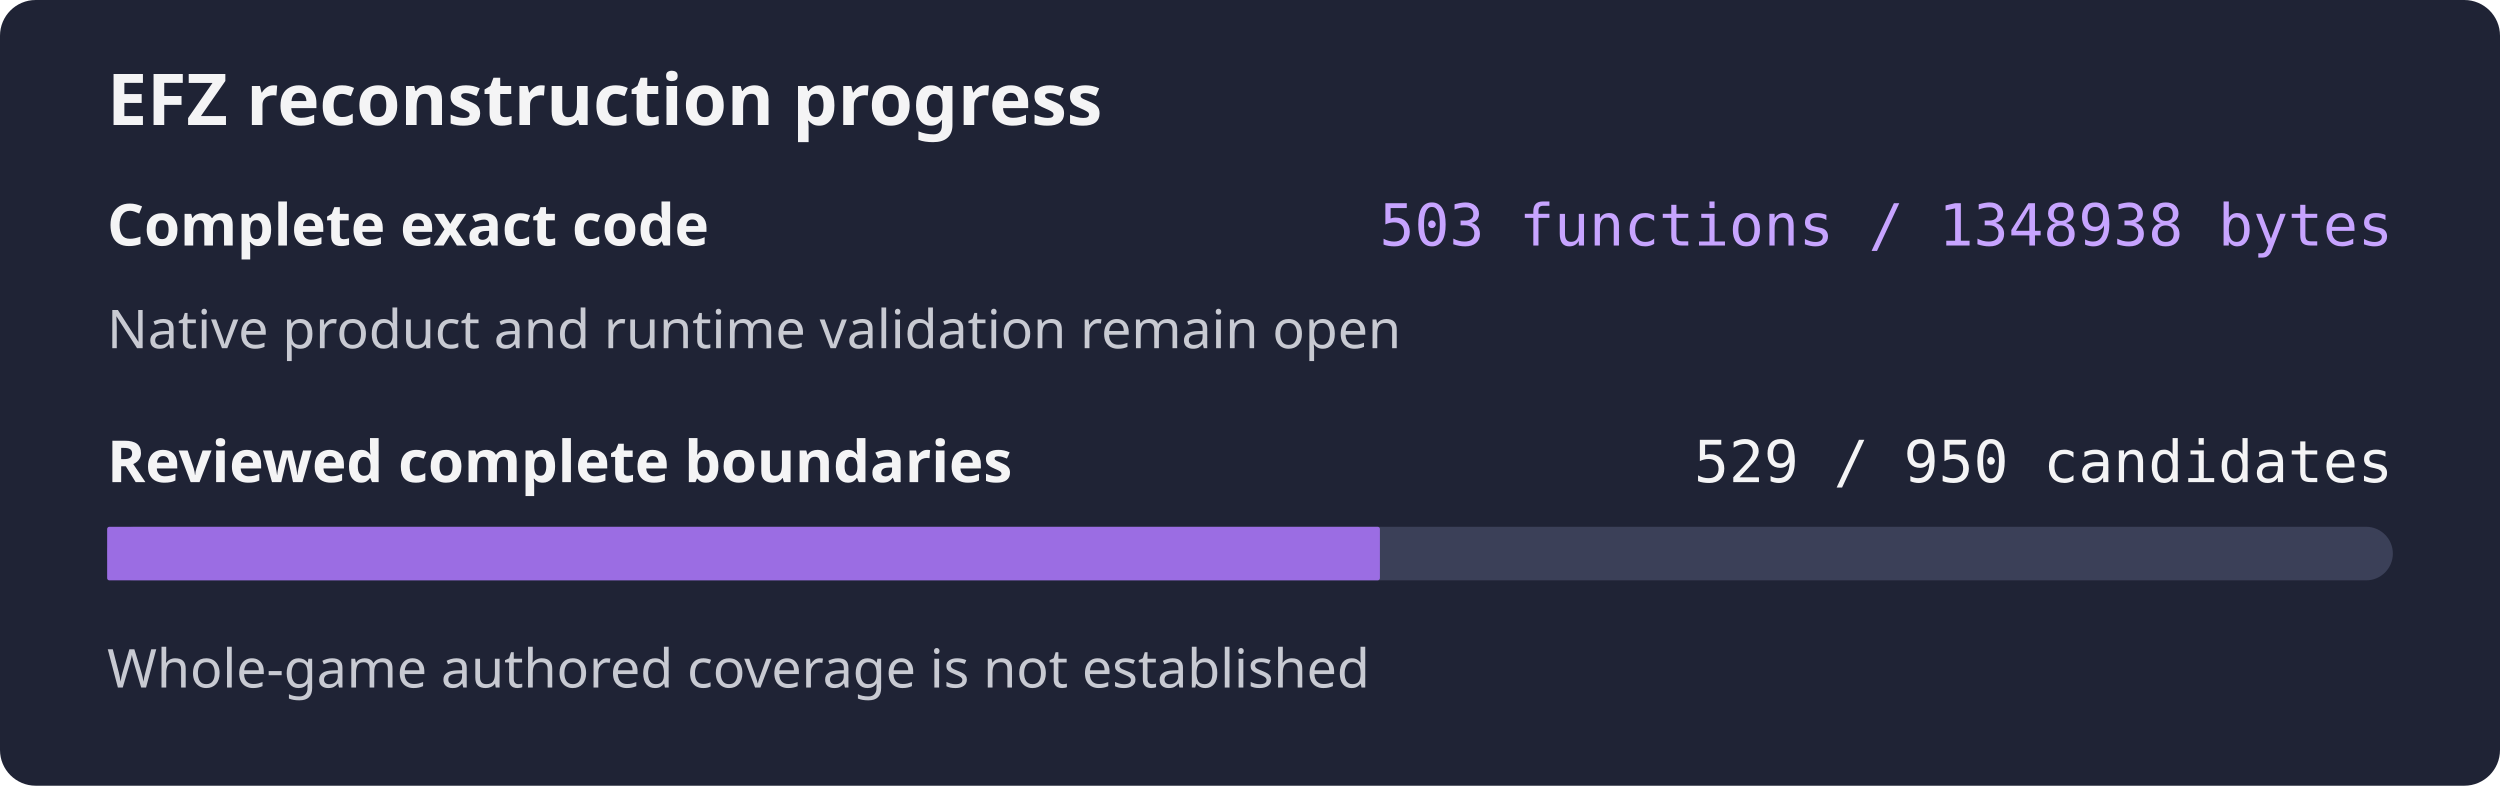
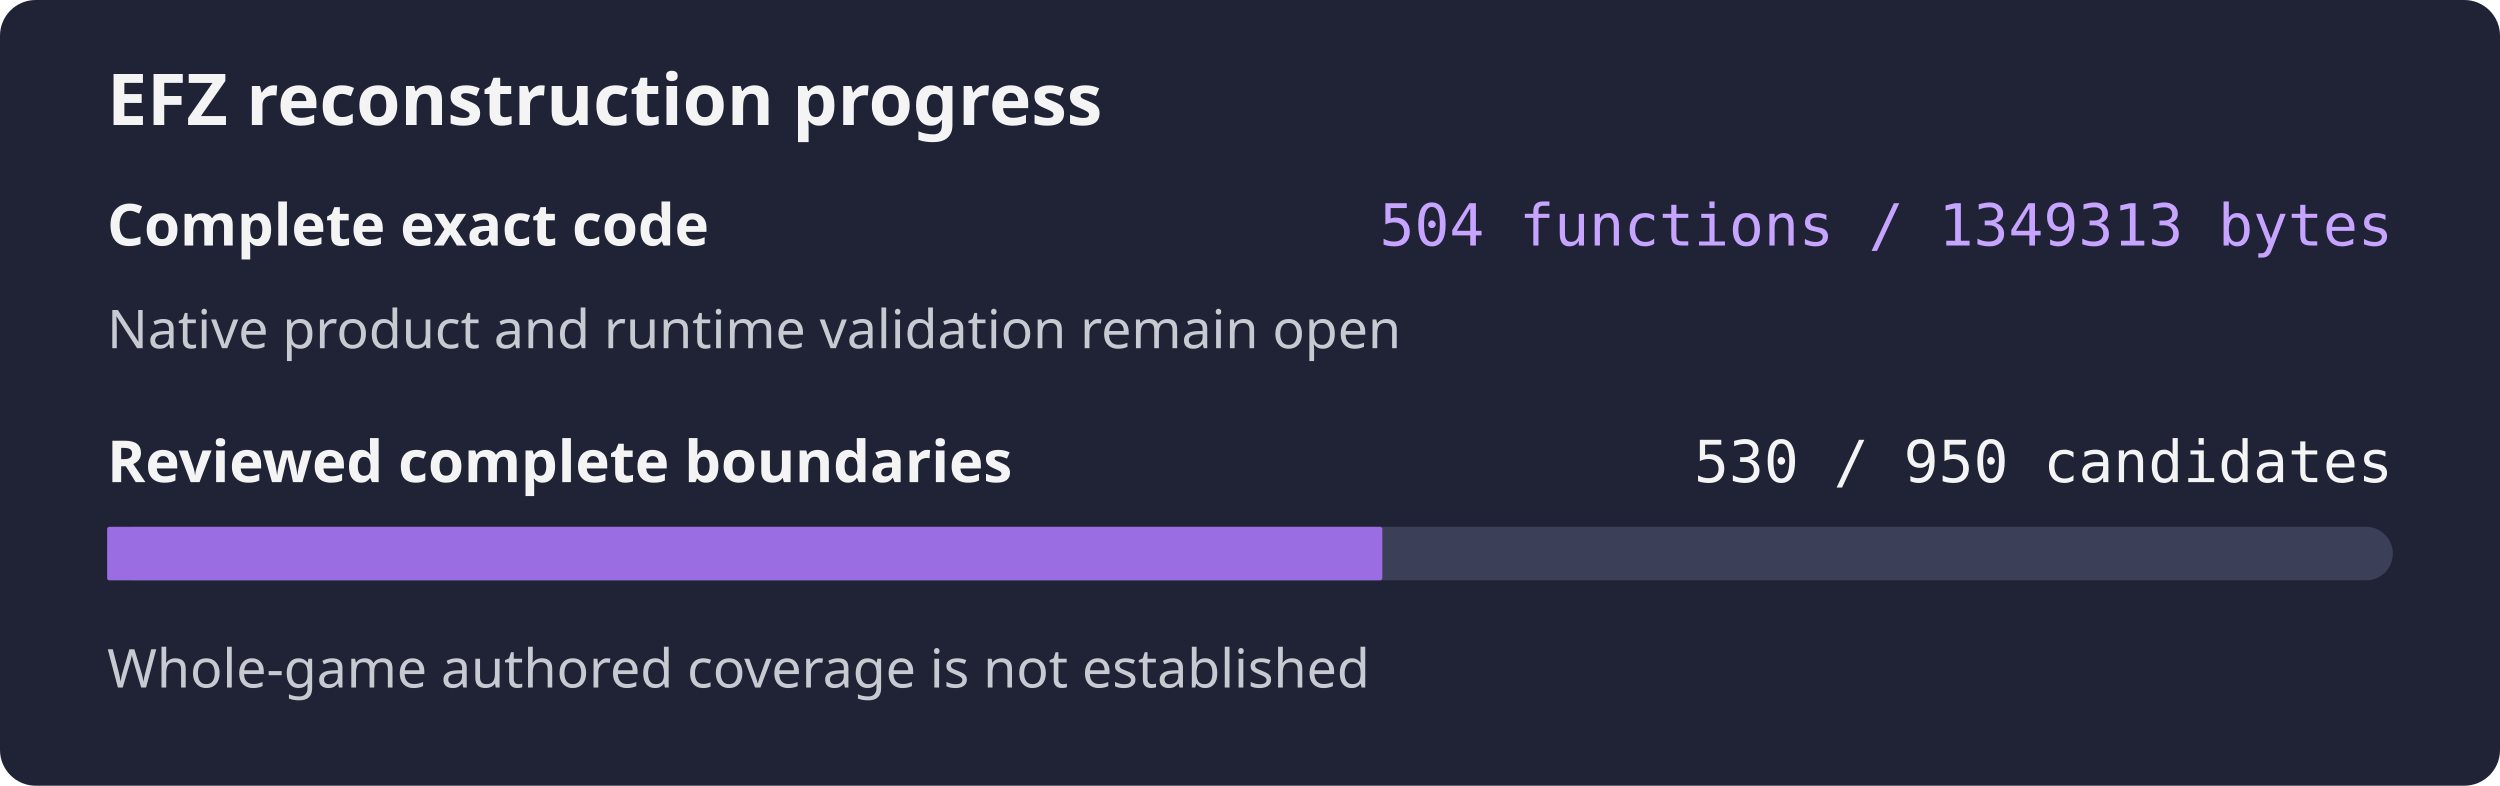
- <svg xmlns="http://www.w3.org/2000/svg" width="560" height="176" role="img" aria-label="EFZ reconstruction: 503 exact functions, 1348938 exact bytes; 529 reviewed boundaries out of 950 candidates">
+ <svg xmlns="http://www.w3.org/2000/svg" width="560" height="176" role="img" aria-label="EFZ reconstruction: 504 exact functions, 1349313 exact bytes; 530 reviewed boundaries out of 950 candidates">
  <rect width="560" height="176" rx="8" fill="#1f2335" />
  <text x="24" y="28" fill="#f4f4f5" font-family="sans-serif" font-size="16" font-weight="600">EFZ reconstruction progress</text>
  <text x="24" y="55" fill="#f4f4f5" font-family="sans-serif" font-size="13" font-weight="600">Complete exact code</text>
-   <text x="536" y="55" fill="#c7a4ff" text-anchor="end" font-family="monospace" font-size="13">503 functions / 1348938 bytes</text>
+   <text x="536" y="55" fill="#c7a4ff" text-anchor="end" font-family="monospace" font-size="13">504 functions / 1349313 bytes</text>
  <text x="24" y="78" fill="#c8cad2" font-family="sans-serif" font-size="12">Native product and runtime validation remain open</text>
  <text x="24" y="108" fill="#f4f4f5" font-family="sans-serif" font-size="13" font-weight="600">Reviewed complete boundaries</text>
-   <text x="536" y="108" fill="#f4f4f5" text-anchor="end" font-family="monospace" font-size="13">529 / 950 candidates</text>
+   <text x="536" y="108" fill="#f4f4f5" text-anchor="end" font-family="monospace" font-size="13">530 / 950 candidates</text>
  <rect x="24" y="118" width="512" height="12" rx="6" fill="#3b4058" />
-   <rect x="24" y="118" width="285.10" height="12" rx="0.5" fill="#9b6de3" />
+   <rect x="24" y="118" width="285.64" height="12" rx="0.5" fill="#9b6de3" />
  <text x="24" y="154" fill="#c8cad2" font-family="sans-serif" font-size="12">Whole-game authored coverage is not established</text>
</svg>
